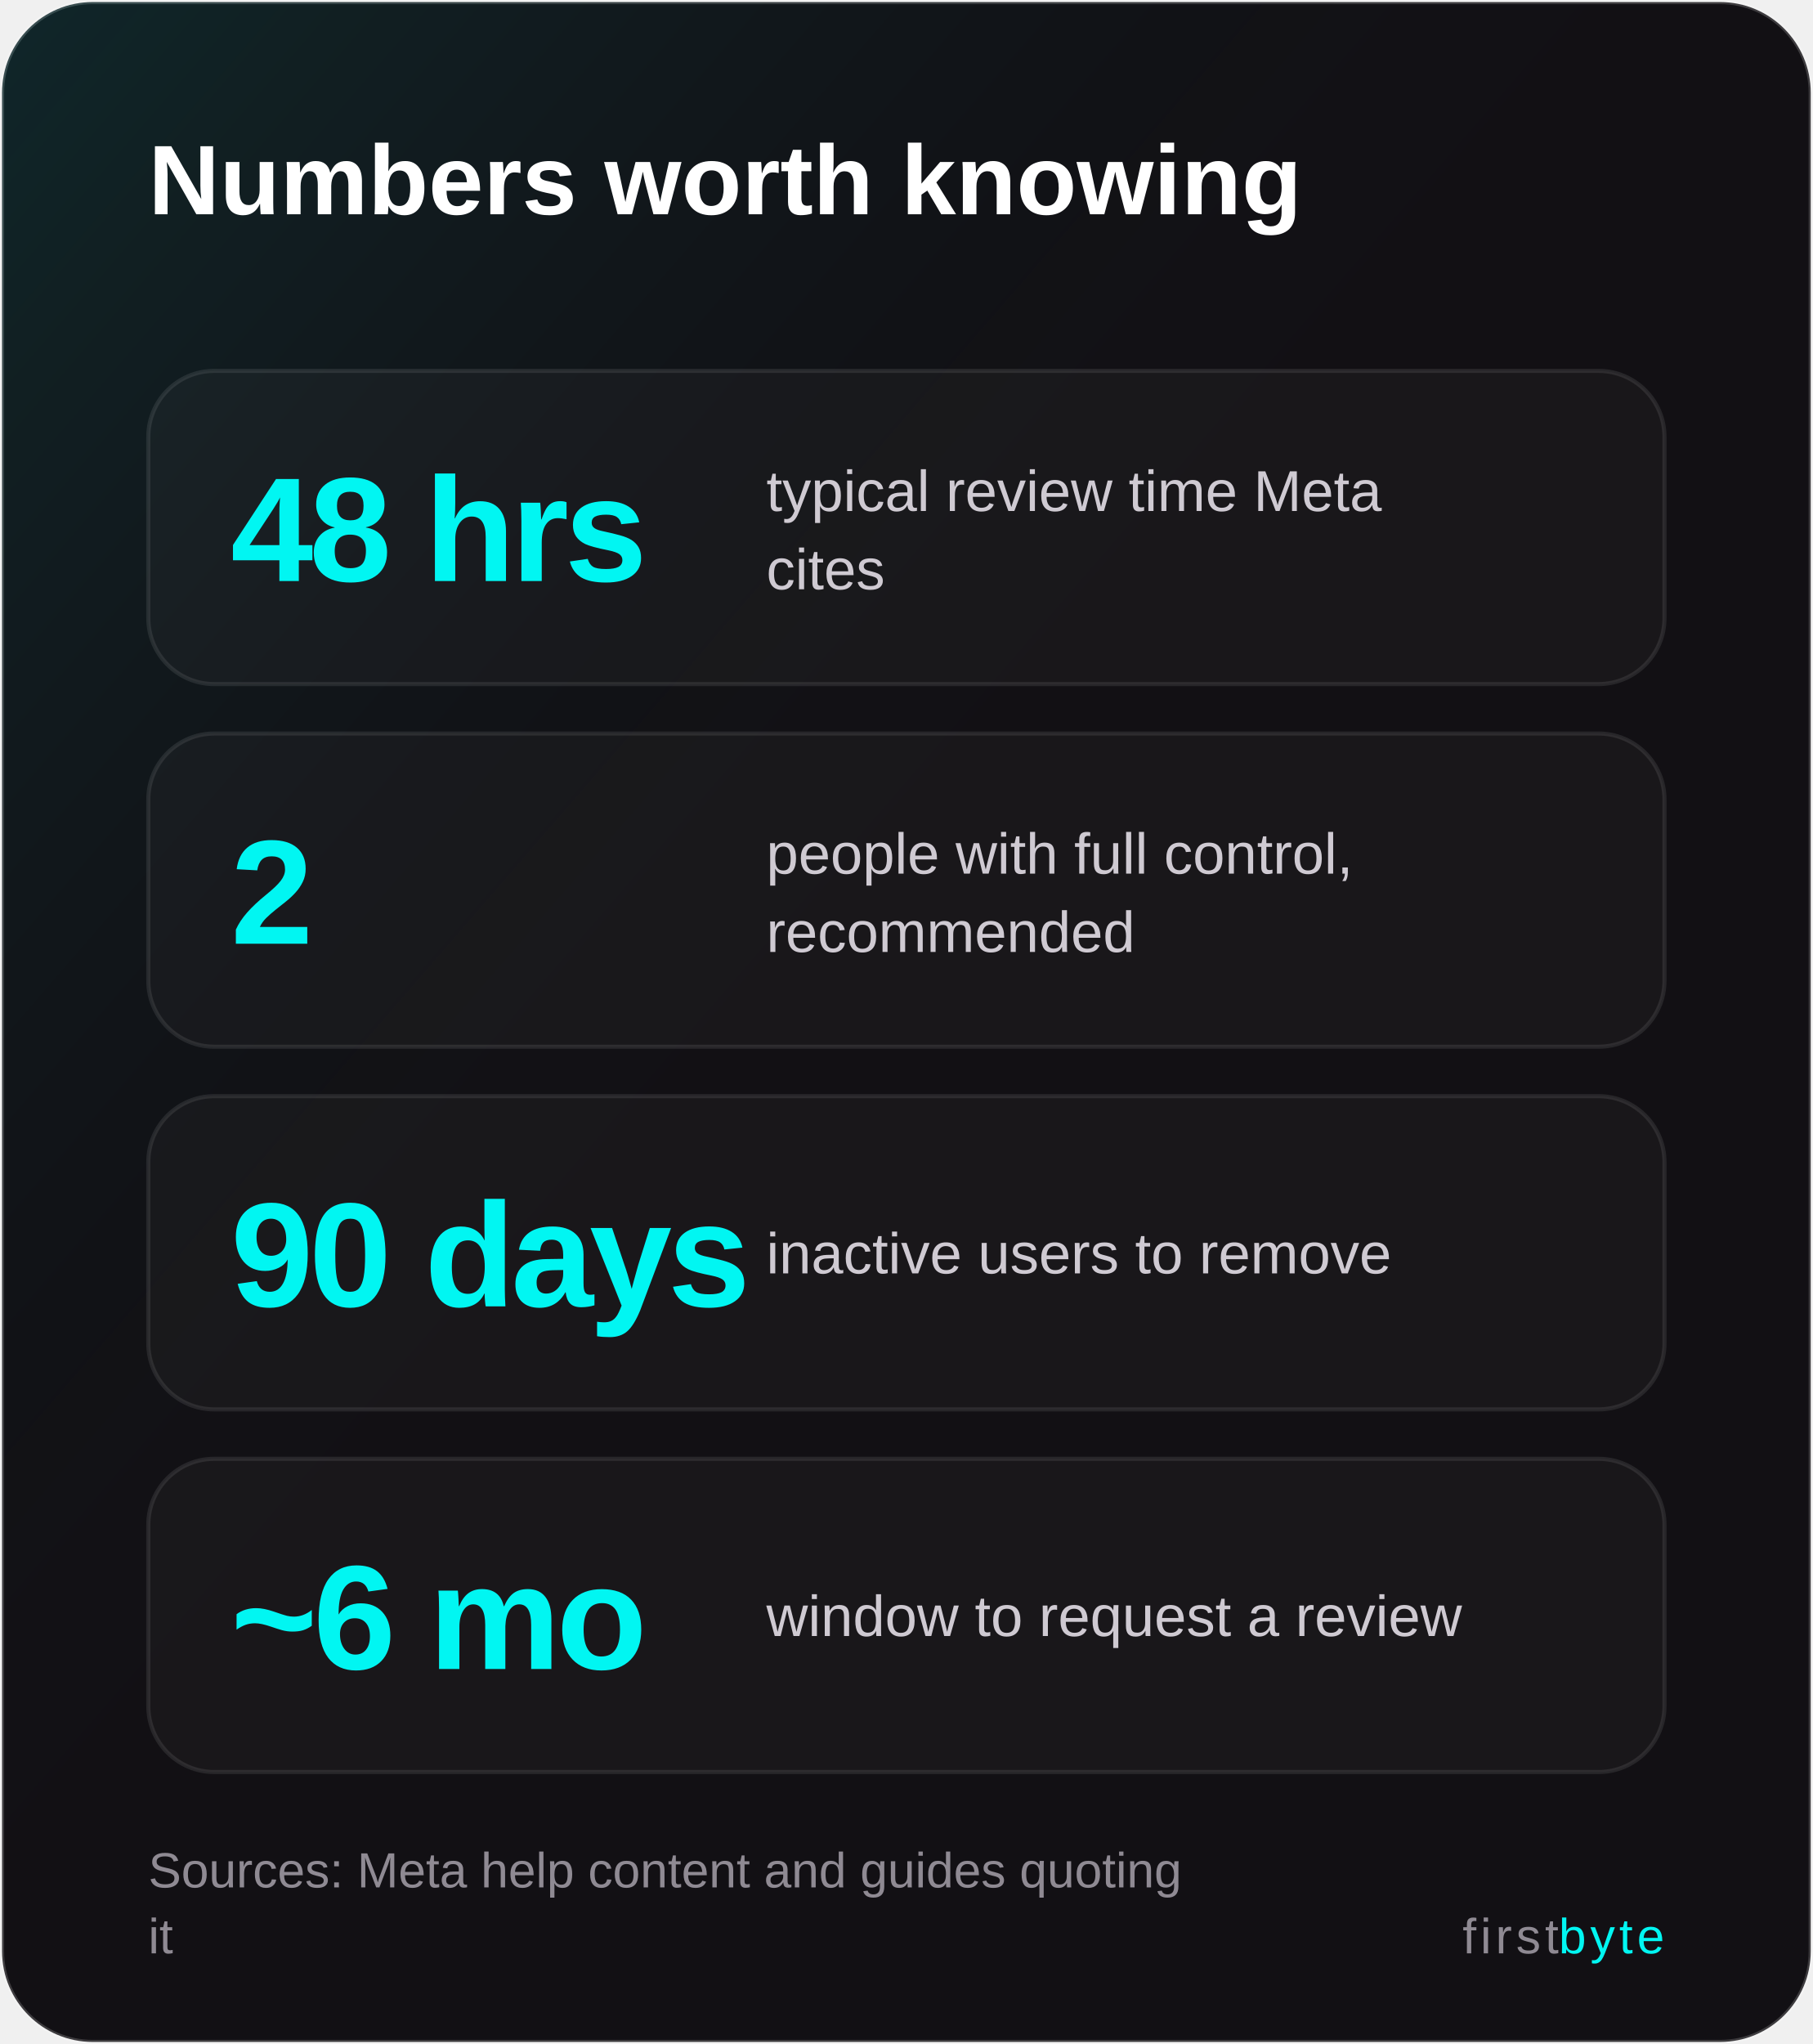
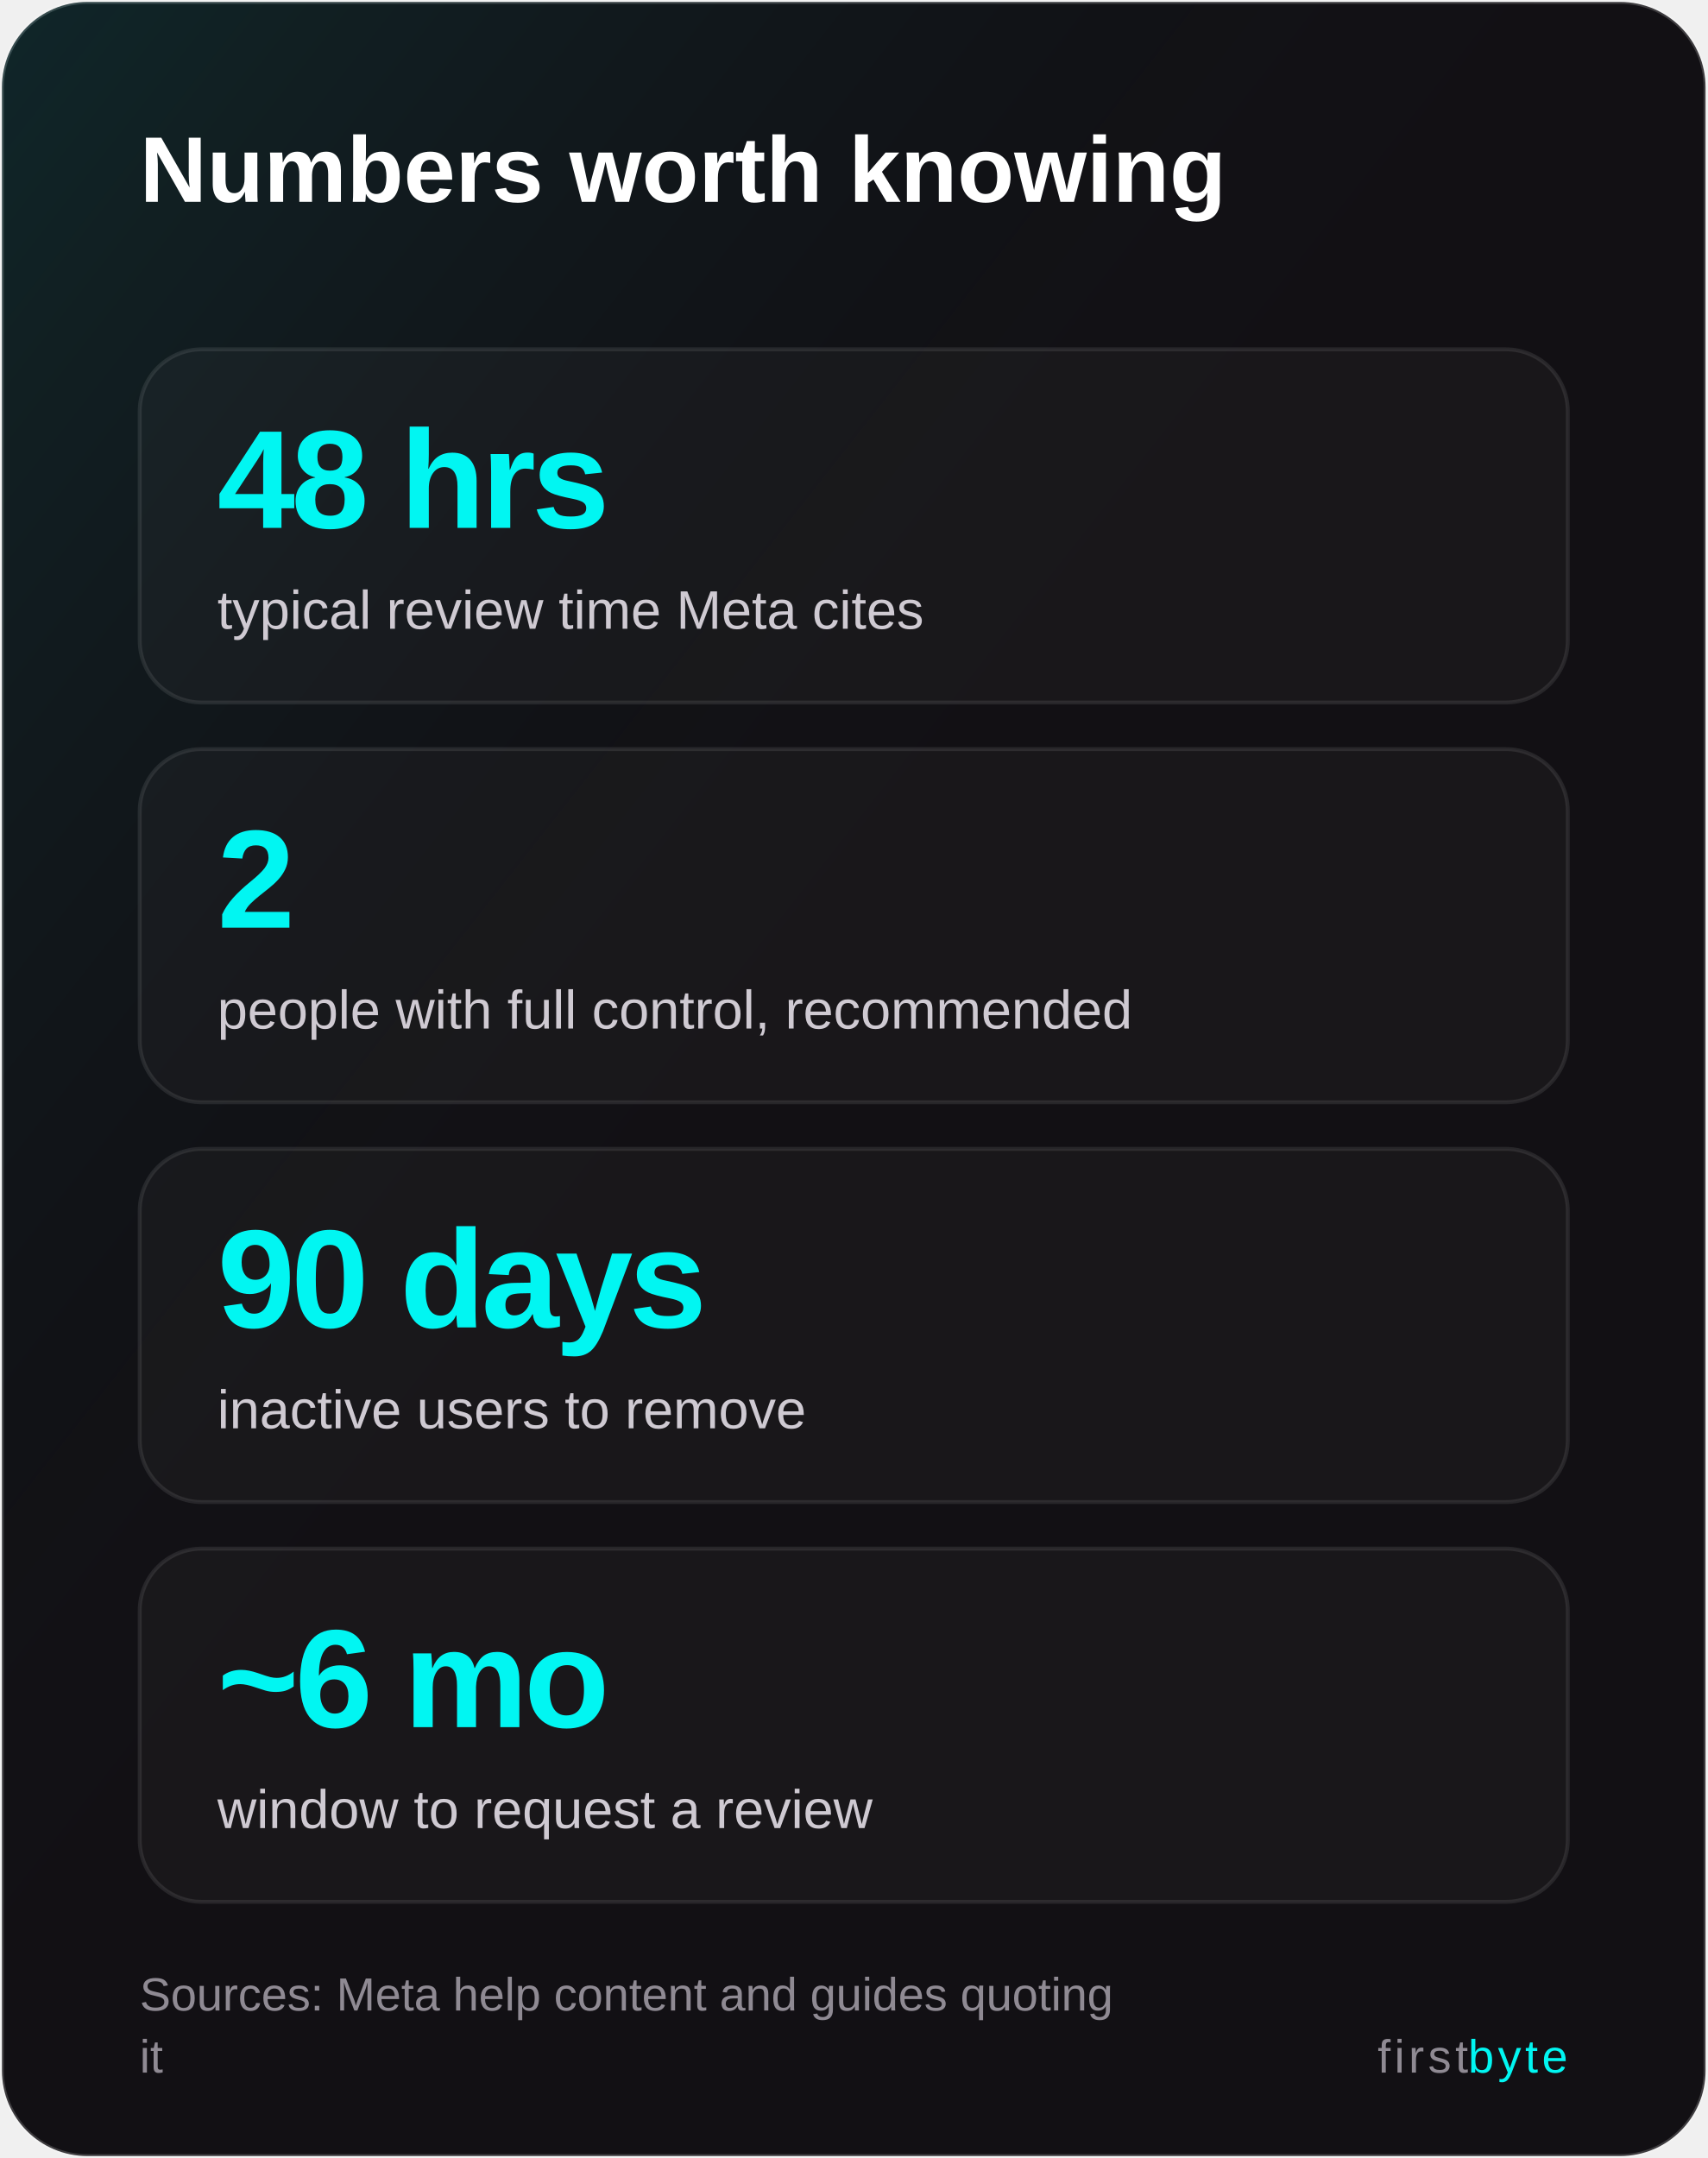
- <svg xmlns="http://www.w3.org/2000/svg" viewBox="0 0 440 496" width="440" height="496" role="img" aria-labelledby="t631444">
+ <svg xmlns="http://www.w3.org/2000/svg" viewBox="0 0 440 556" width="440" height="556" role="img" aria-labelledby="t676011">
  <defs>
-     <linearGradient id="g631444" x1="0" y1="0" x2="1" y2="1">
+     <linearGradient id="g676011" x1="0" y1="0" x2="1" y2="1">
      <stop offset="0" stop-color="#01f6f2" stop-opacity=".10" />
      <stop offset=".5" stop-color="#121014" stop-opacity="0" />
    </linearGradient>
-     <linearGradient id="bar631444" x1="0" y1="0" x2="1" y2="0">
+     <linearGradient id="bar676011" x1="0" y1="0" x2="1" y2="0">
      <stop offset="0" stop-color="#01f6f2" />
      <stop offset="1" stop-color="#3ad7ff" />
    </linearGradient>
  </defs>
-   <rect x=".5" y=".5" width="439" height="495" rx="22" fill="#121014" stroke="rgba(255,255,255,.18)" />
-   <rect x=".5" y=".5" width="439" height="495" rx="22" fill="url(#g631444)" />
+   <rect x=".5" y=".5" width="439" height="555" rx="22" fill="#121014" stroke="rgba(255,255,255,.18)" />
+   <rect x=".5" y=".5" width="439" height="555" rx="22" fill="url(#g676011)" />
  <text x="36" y="52" fill="#ffffff" font-family="'Funnel Display', Figtree, 'Helvetica Neue', Arial, sans-serif" font-size="24" font-weight="600">
    <tspan x="36" dy="0">Numbers worth knowing</tspan>
  </text>
-   <rect x="36" y="90" width="368" height="76" rx="16" fill="rgba(255,255,255,.03)" stroke="rgba(255,255,255,.09)" />
-   <text x="56" y="141" fill="#01f6f2" font-family="'Funnel Display', Figtree, 'Helvetica Neue', Arial, sans-serif" font-size="36" font-weight="600" letter-spacing="-1">48 hrs</text>
-   <text x="186" y="124" fill="#cfcad2" font-family="Figtree, 'Helvetica Neue', Arial, sans-serif" font-size="14">
-     <tspan x="186" dy="0">typical review time Meta</tspan>
-     <tspan x="186" dy="19">cites</tspan>
+   <rect x="36" y="90" width="368" height="91" rx="16" fill="rgba(255,255,255,.03)" stroke="rgba(255,255,255,.09)" />
+   <text x="56" y="136" fill="#01f6f2" font-family="'Funnel Display', Figtree, 'Helvetica Neue', Arial, sans-serif" font-size="36" font-weight="600" letter-spacing="-1">48 hrs</text>
+   <text x="56" y="162" fill="#cfcad2" font-family="Figtree, 'Helvetica Neue', Arial, sans-serif" font-size="14">
+     <tspan x="56" dy="0">typical review time Meta cites</tspan>
  </text>
-   <rect x="36" y="178" width="368" height="76" rx="16" fill="rgba(255,255,255,.03)" stroke="rgba(255,255,255,.09)" />
-   <text x="56" y="229" fill="#01f6f2" font-family="'Funnel Display', Figtree, 'Helvetica Neue', Arial, sans-serif" font-size="36" font-weight="600" letter-spacing="-1">2</text>
-   <text x="186" y="212" fill="#cfcad2" font-family="Figtree, 'Helvetica Neue', Arial, sans-serif" font-size="14">
-     <tspan x="186" dy="0">people with full control,</tspan>
-     <tspan x="186" dy="19">recommended</tspan>
+   <rect x="36" y="193" width="368" height="91" rx="16" fill="rgba(255,255,255,.03)" stroke="rgba(255,255,255,.09)" />
+   <text x="56" y="239" fill="#01f6f2" font-family="'Funnel Display', Figtree, 'Helvetica Neue', Arial, sans-serif" font-size="36" font-weight="600" letter-spacing="-1">2</text>
+   <text x="56" y="265" fill="#cfcad2" font-family="Figtree, 'Helvetica Neue', Arial, sans-serif" font-size="14">
+     <tspan x="56" dy="0">people with full control, recommended</tspan>
  </text>
-   <rect x="36" y="266" width="368" height="76" rx="16" fill="rgba(255,255,255,.03)" stroke="rgba(255,255,255,.09)" />
-   <text x="56" y="317" fill="#01f6f2" font-family="'Funnel Display', Figtree, 'Helvetica Neue', Arial, sans-serif" font-size="36" font-weight="600" letter-spacing="-1">90 days</text>
-   <text x="186" y="309" fill="#cfcad2" font-family="Figtree, 'Helvetica Neue', Arial, sans-serif" font-size="14">
-     <tspan x="186" dy="0">inactive users to remove</tspan>
+   <rect x="36" y="296" width="368" height="91" rx="16" fill="rgba(255,255,255,.03)" stroke="rgba(255,255,255,.09)" />
+   <text x="56" y="342" fill="#01f6f2" font-family="'Funnel Display', Figtree, 'Helvetica Neue', Arial, sans-serif" font-size="36" font-weight="600" letter-spacing="-1">90 days</text>
+   <text x="56" y="368" fill="#cfcad2" font-family="Figtree, 'Helvetica Neue', Arial, sans-serif" font-size="14">
+     <tspan x="56" dy="0">inactive users to remove</tspan>
  </text>
-   <rect x="36" y="354" width="368" height="76" rx="16" fill="rgba(255,255,255,.03)" stroke="rgba(255,255,255,.09)" />
-   <text x="56" y="405" fill="#01f6f2" font-family="'Funnel Display', Figtree, 'Helvetica Neue', Arial, sans-serif" font-size="36" font-weight="600" letter-spacing="-1">~6 mo</text>
-   <text x="186" y="397" fill="#cfcad2" font-family="Figtree, 'Helvetica Neue', Arial, sans-serif" font-size="14">
-     <tspan x="186" dy="0">window to request a review</tspan>
+   <rect x="36" y="399" width="368" height="91" rx="16" fill="rgba(255,255,255,.03)" stroke="rgba(255,255,255,.09)" />
+   <text x="56" y="445" fill="#01f6f2" font-family="'Funnel Display', Figtree, 'Helvetica Neue', Arial, sans-serif" font-size="36" font-weight="600" letter-spacing="-1">~6 mo</text>
+   <text x="56" y="471" fill="#cfcad2" font-family="Figtree, 'Helvetica Neue', Arial, sans-serif" font-size="14">
+     <tspan x="56" dy="0">window to request a review</tspan>
  </text>
-   <text x="36" y="458" fill="#8f8a93" font-family="Figtree, 'Helvetica Neue', Arial, sans-serif" font-size="12">
+   <text x="36" y="518" fill="#8f8a93" font-family="Figtree, 'Helvetica Neue', Arial, sans-serif" font-size="12">
    <tspan x="36" dy="0">Sources: Meta help content and guides quoting</tspan>
    <tspan x="36" dy="16">it</tspan>
  </text>
-   <text x="404" y="474" text-anchor="end" fill="#8f8a93" font-family="'Funnel Display', Figtree, 'Helvetica Neue', Arial, sans-serif" font-size="12" letter-spacing="1">first<tspan fill="#01f6f2">byte</tspan>
+   <text x="404" y="534" text-anchor="end" fill="#8f8a93" font-family="'Funnel Display', Figtree, 'Helvetica Neue', Arial, sans-serif" font-size="12" letter-spacing="1">first<tspan fill="#01f6f2">byte</tspan>
  </text>
</svg>
